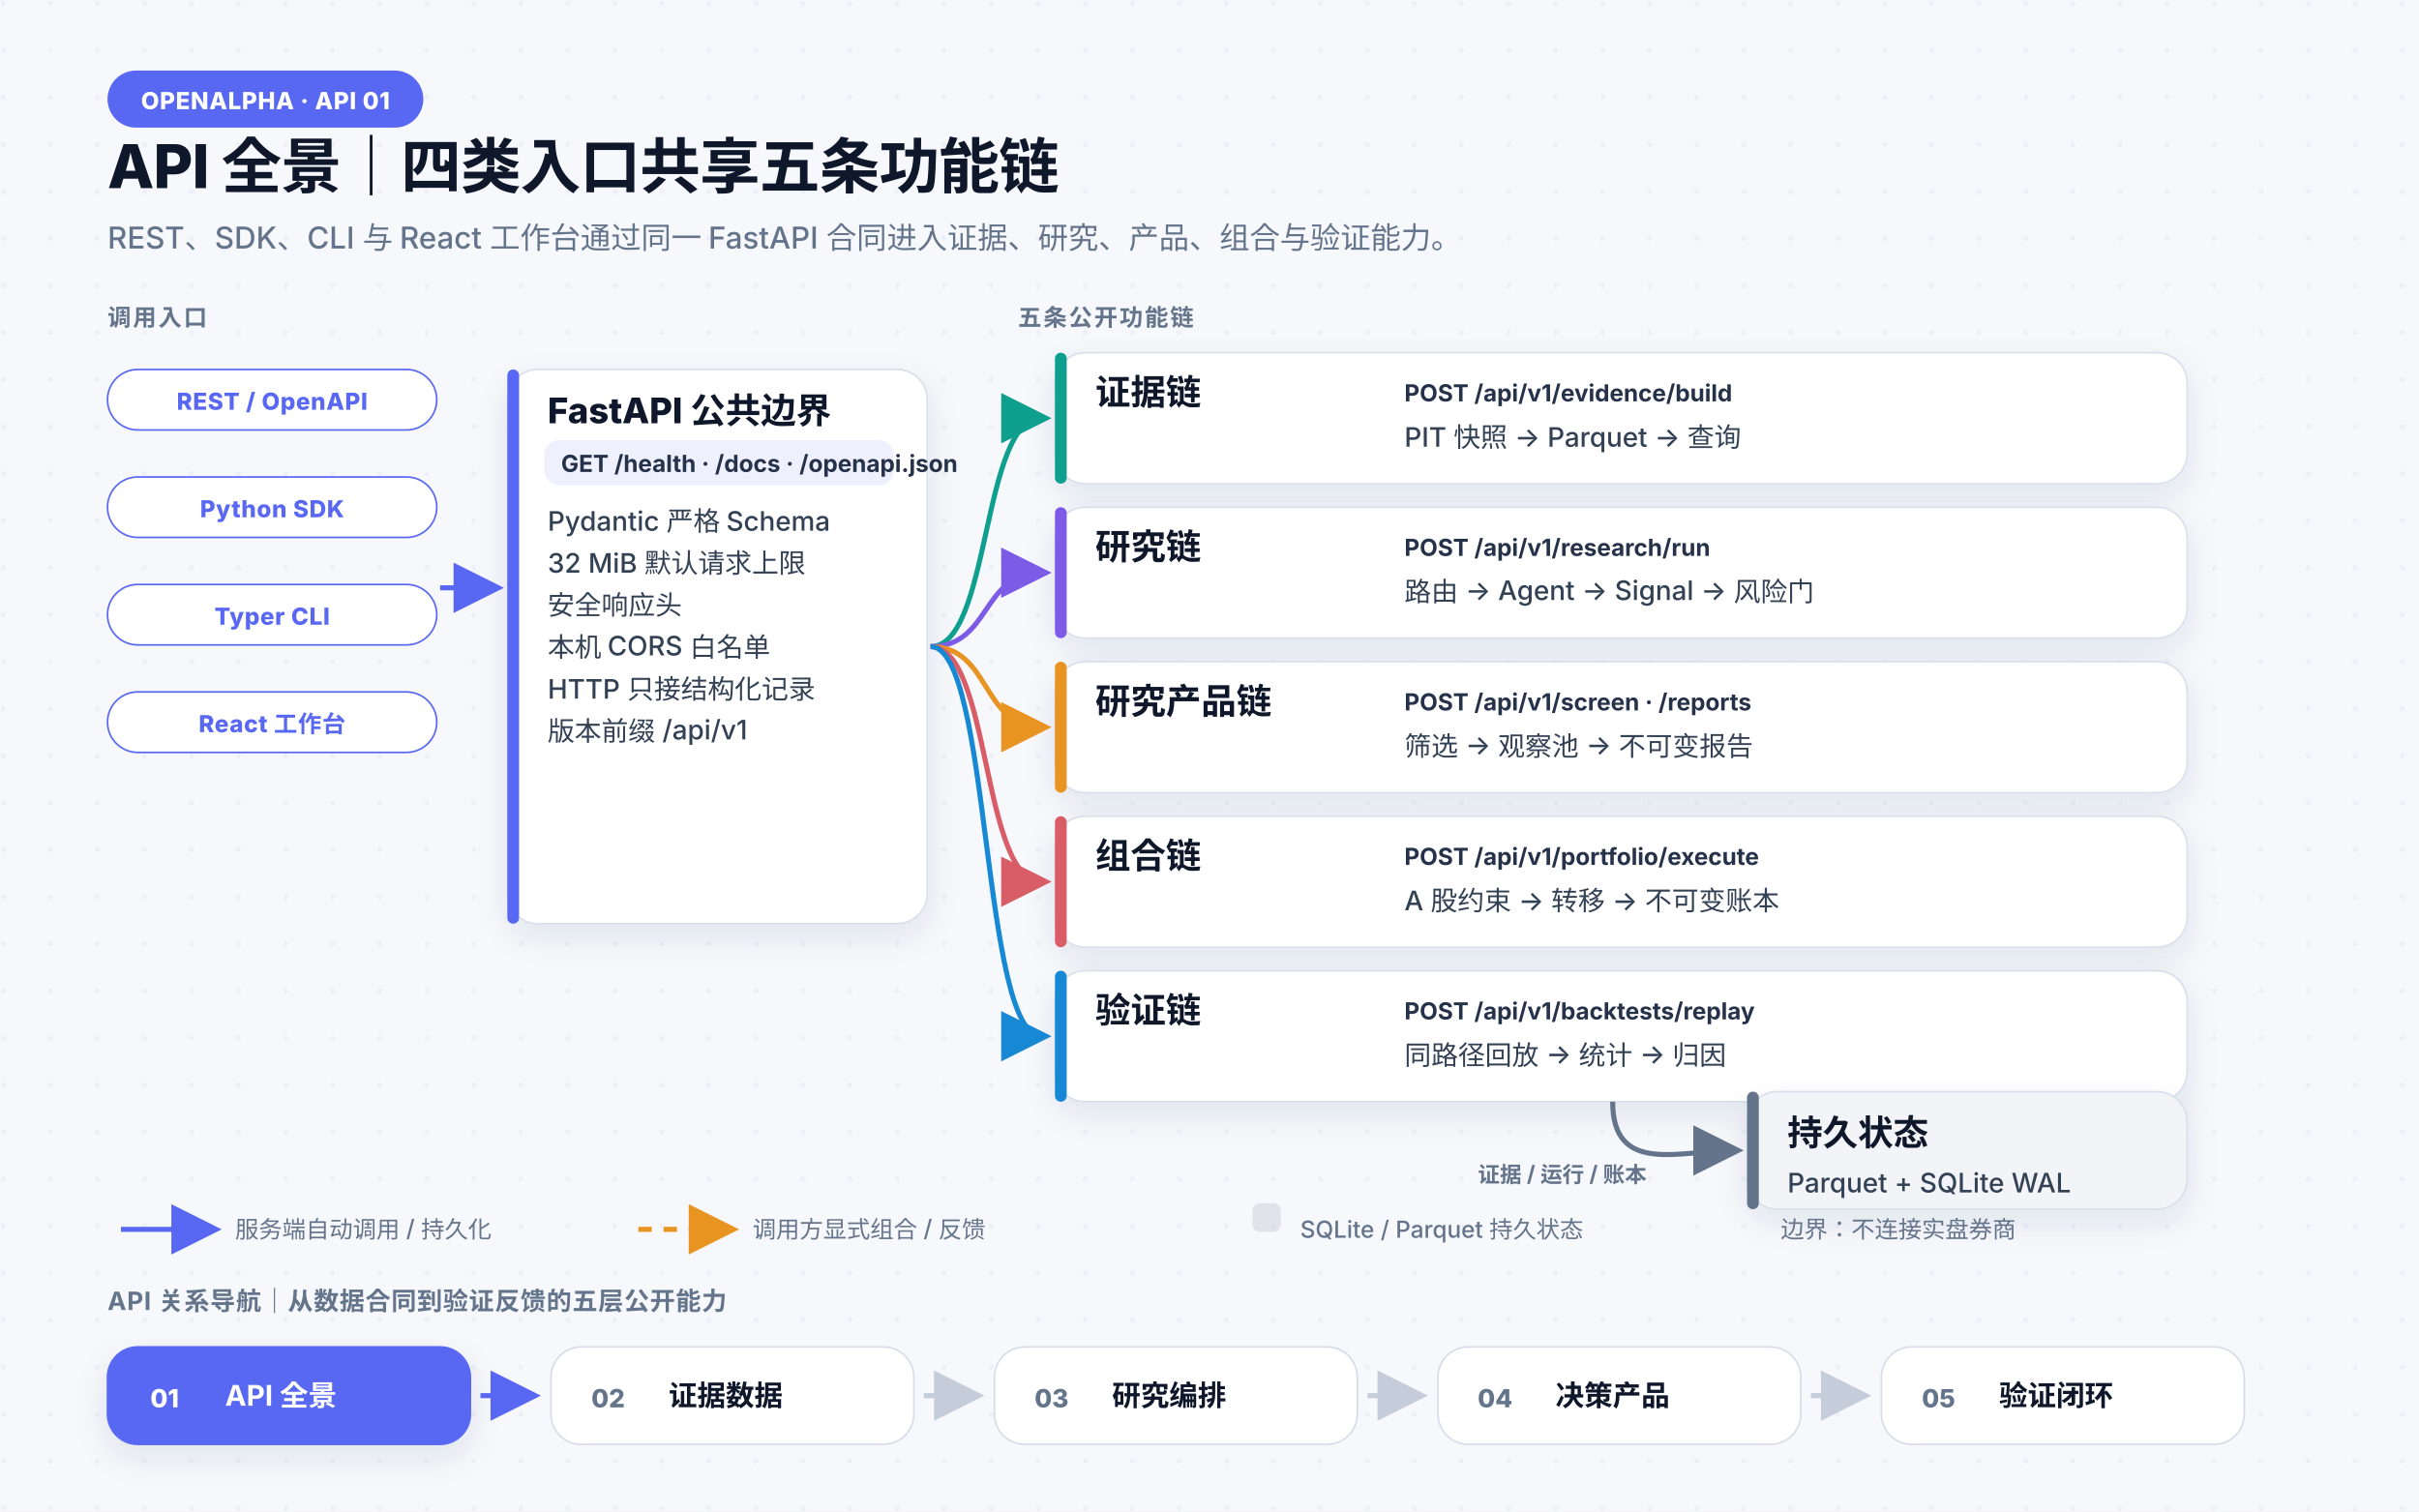
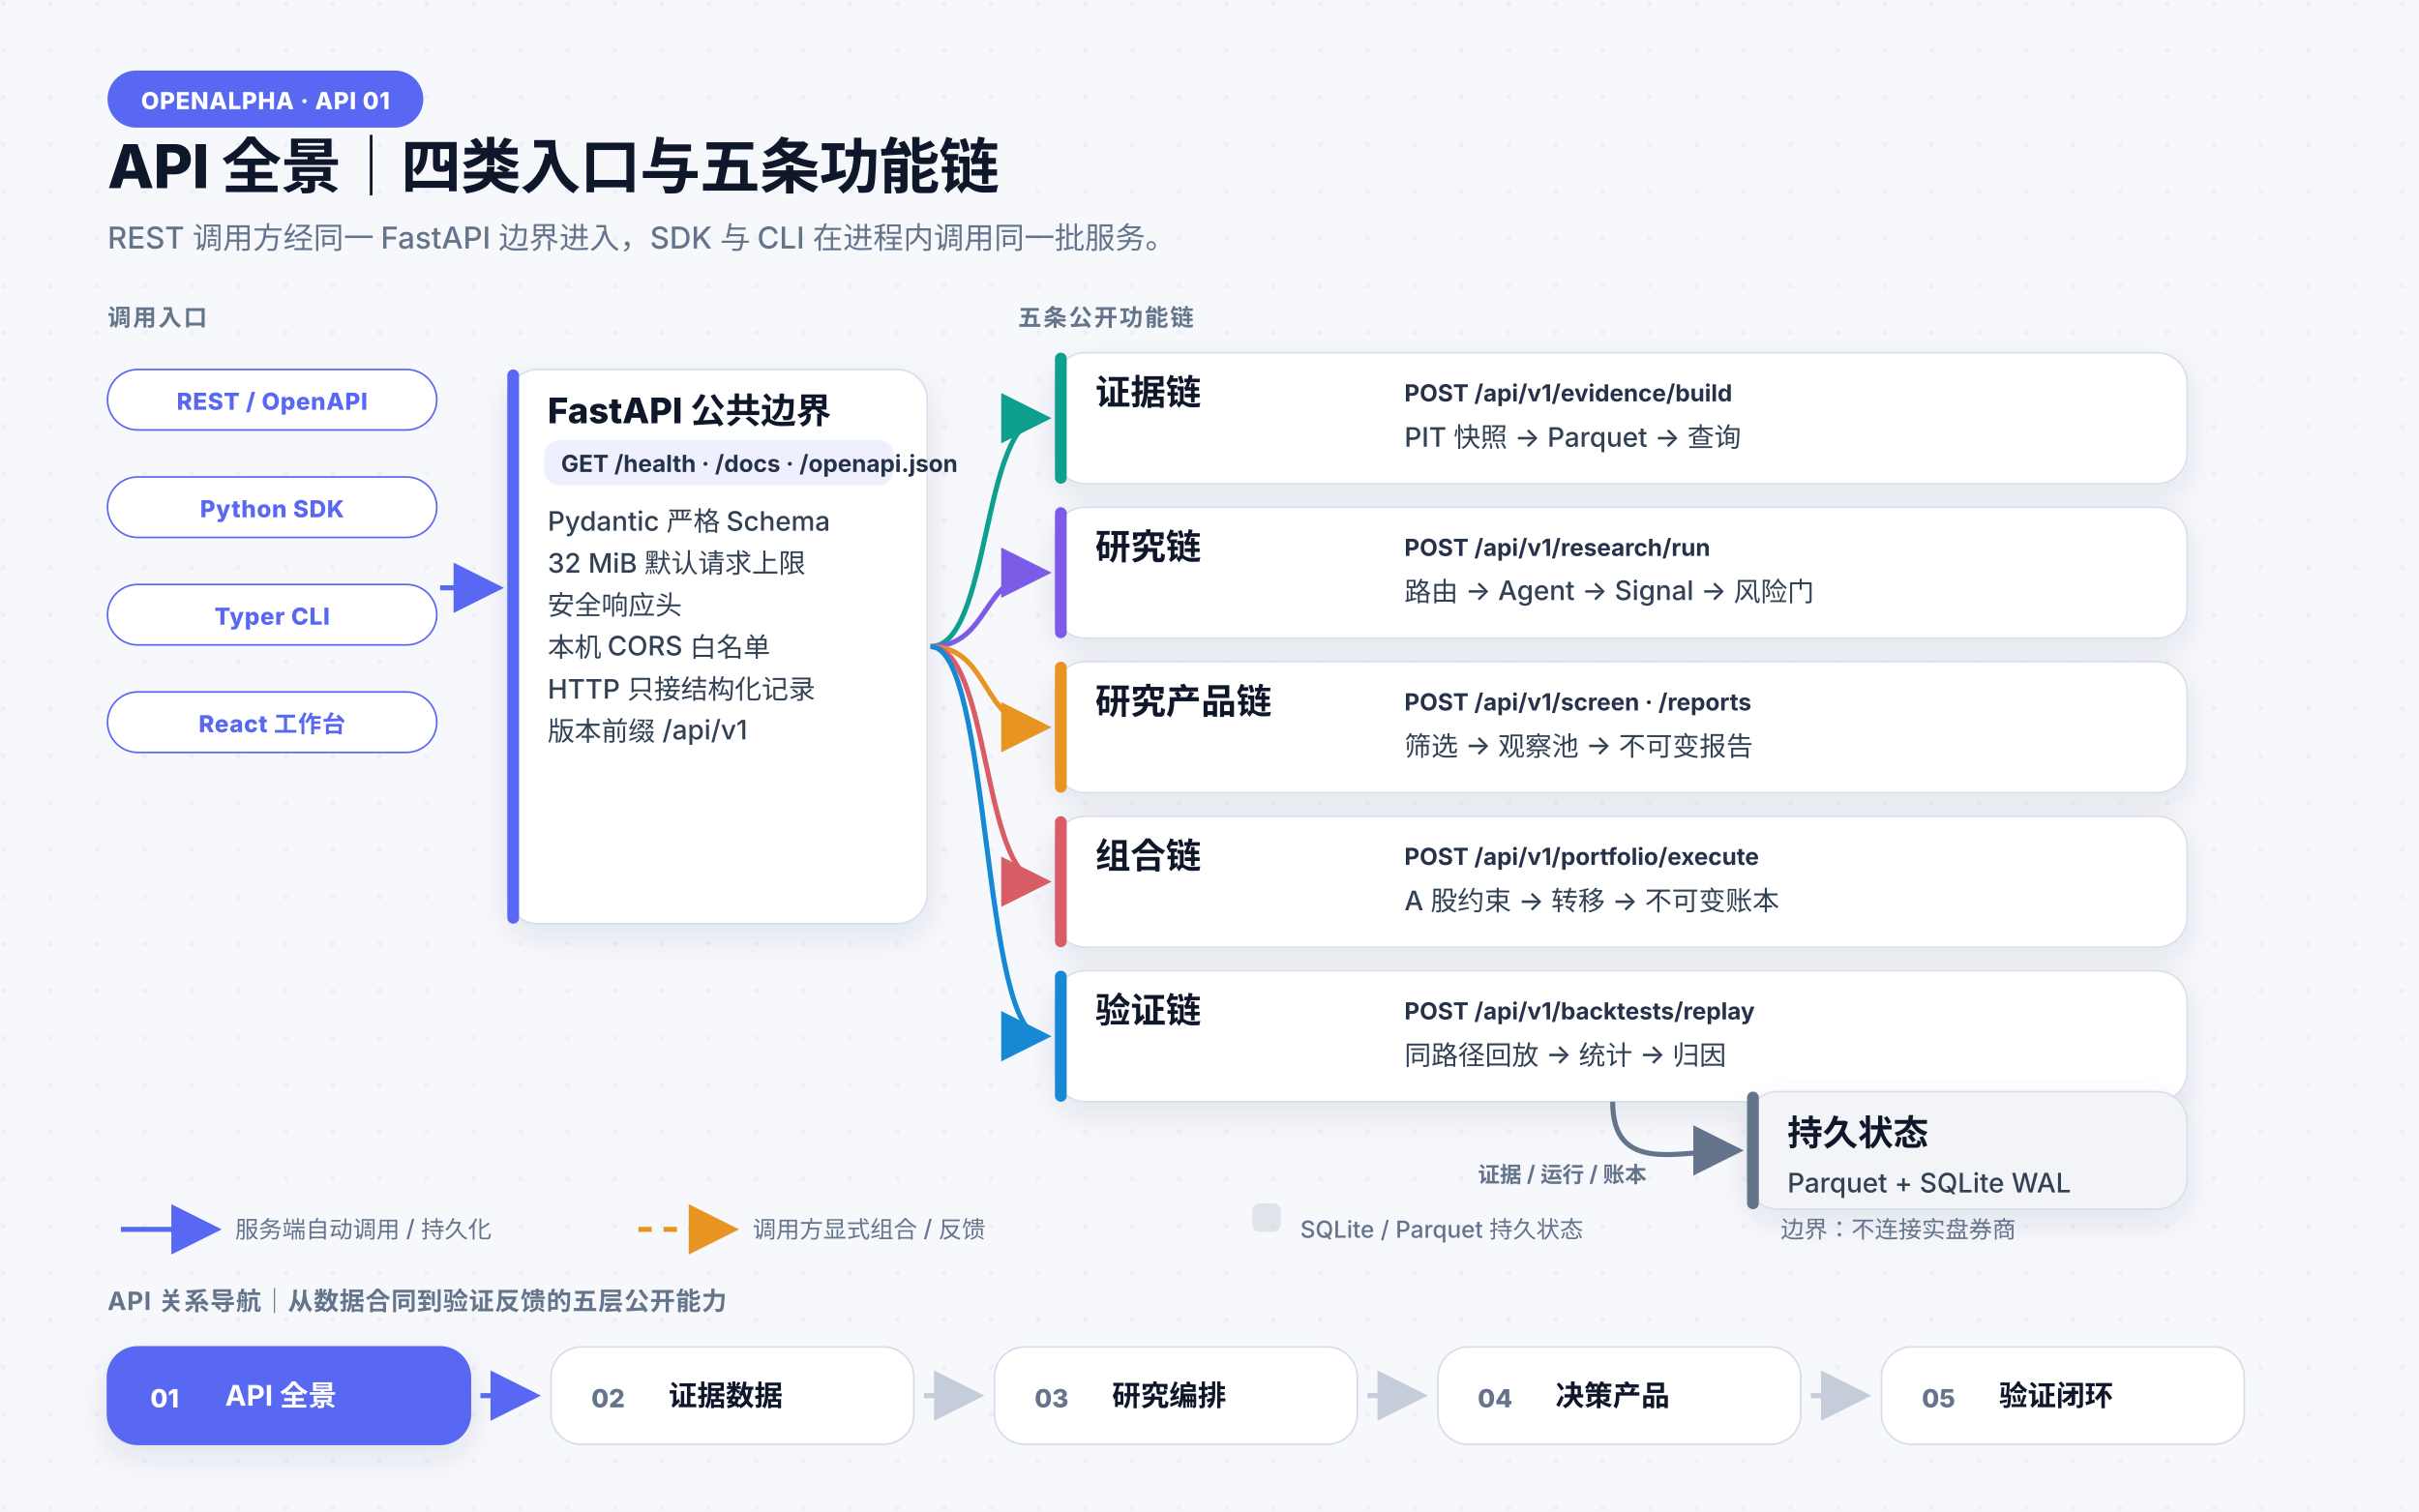
<svg xmlns="http://www.w3.org/2000/svg" width="1440" height="900" viewBox="0 0 1440 900" role="img" aria-labelledby="title desc">
  <defs>
    <filter id="shadow" x="-20%" y="-20%" width="140%" height="160%">
      <feDropShadow dx="0" dy="7" stdDeviation="9" flood-color="#27324A" flood-opacity=".10" />
    </filter>
    <marker id="arrow" markerWidth="10" markerHeight="10" refX="8" refY="5" orient="auto" markerUnits="strokeWidth">
      <path d="M0,0 L10,5 L0,10 z" fill="context-stroke" />
    </marker>
    <pattern id="dots" width="28" height="28" patternUnits="userSpaceOnUse">
      <circle cx="2" cy="2" r="1.5" fill="#D8DEEB" />
    </pattern>
    <style>
      text { font-family: Inter, "Noto Sans SC", "Microsoft YaHei", Arial, sans-serif; }
      .title { font-size: 36px; font-weight: 760; fill: #0F172A; letter-spacing: -.4px; }
      .subtitle { font-size: 18px; font-weight: 450; fill: #64748B; }
      .section { font-size: 14px; font-weight: 800; letter-spacing: 1.1px; }
      .cardTitle { font-size: 21px; font-weight: 760; fill: #0F172A; }
      .body { font-size: 16px; font-weight: 500; fill: #334155; }
      .small { font-size: 14px; font-weight: 520; fill: #64748B; }
      .endpoint { font-size: 14px; font-weight: 720; fill: #26324A; }
      .pill { font-size: 14px; font-weight: 780; letter-spacing: .35px; }
      .arrowLabel { font-size: 13px; font-weight: 700; fill: #64748B; }
      .navCaption { font-size: 15px; font-weight: 650; fill: #64748B; letter-spacing: .4px; }
      .navNumber { font-size: 15px; font-weight: 800; }
      .navLabel { font-size: 17px; font-weight: 720; }
    </style>
  </defs>
  <rect width="1440" height="900" fill="#F7F8FC" />
  <rect width="1440" height="900" fill="url(#dots)" opacity=".36" />
  <rect x="64" y="42" width="188" height="34" rx="17" fill="#5968F2" />
  <text x="158" y="65" class="pill" text-anchor="middle" fill="#FFFFFF">OPENALPHA · API 01</text>
-   <text x="64" y="112" class="title">API 全景｜四类入口共享五条功能链</text>
-   <text x="64" y="148" class="subtitle">REST、SDK、CLI 与 React 工作台通过同一 FastAPI 合同进入证据、研究、产品、组合与验证能力。</text>
+   <text x="64" y="112" class="title">API 全景｜四类入口与五条功能链</text>
+   <text x="64" y="148" class="subtitle">REST 调用方经同一 FastAPI 边界进入，SDK 与 CLI 在进程内调用同一批服务。</text>
  <text x="64" y="194" class="section" fill="#64748B">调用入口</text>
  <rect x="64" y="220" width="196" height="36" rx="18" fill="#FFFFFF" stroke="#5968F2" />
  <text x="162" y="244" class="pill" text-anchor="middle" fill="#5968F2">REST / OpenAPI</text>
  <rect x="64" y="284" width="196" height="36" rx="18" fill="#FFFFFF" stroke="#5968F2" />
  <text x="162" y="308" class="pill" text-anchor="middle" fill="#5968F2">Python SDK</text>
  <rect x="64" y="348" width="196" height="36" rx="18" fill="#FFFFFF" stroke="#5968F2" />
  <text x="162" y="372" class="pill" text-anchor="middle" fill="#5968F2">Typer CLI</text>
  <rect x="64" y="412" width="196" height="36" rx="18" fill="#FFFFFF" stroke="#5968F2" />
  <text x="162" y="436" class="pill" text-anchor="middle" fill="#5968F2">React 工作台</text>
  <rect x="302" y="220" width="250" height="330" rx="18" fill="#FFFFFF" stroke="#D9DFEA" filter="url(#shadow)" />
  <rect x="302" y="220" width="7" height="330" rx="3.5" fill="#5968F2" />
  <text x="326" y="252" class="cardTitle">FastAPI 公共边界</text>
  <rect x="324" y="262" width="208" height="27" rx="9" fill="#5968F2" opacity=".10" />
  <text x="334" y="281" class="endpoint">GET /health · /docs · /openapi.json</text>
  <text x="326" y="316" class="body">Pydantic 严格 Schema</text>
  <text x="326" y="341" class="body">32 MiB 默认请求上限</text>
  <text x="326" y="366" class="body">安全响应头</text>
  <text x="326" y="391" class="body">本机 CORS 白名单</text>
  <text x="326" y="416" class="body">HTTP 只接结构化记录</text>
  <text x="326" y="441" class="body">版本前缀 /api/v1</text>
  <path d="M 262 350 L 294 350" fill="none" stroke="#5968F2" stroke-width="3" marker-end="url(#arrow)" />
  <text x="606" y="194" class="section" fill="#64748B">五条公开功能链</text>
  <rect x="628" y="210" width="674" height="78" rx="18" fill="#FFFFFF" stroke="#D9DFEA" filter="url(#shadow)" />
  <rect x="628" y="210" width="7" height="78" rx="3.5" fill="#0F9F8F" />
  <text x="652" y="241" class="cardTitle">证据链</text>
  <text x="836" y="239" class="endpoint">POST /api/v1/evidence/build</text>
  <text x="836" y="266" class="body">PIT 快照 → Parquet → 查询</text>
  <path d="M 554 385 C 590 385, 584 249, 620 249" fill="none" stroke="#0F9F8F" stroke-width="3" marker-end="url(#arrow)" />
  <rect x="628" y="302" width="674" height="78" rx="18" fill="#FFFFFF" stroke="#D9DFEA" filter="url(#shadow)" />
  <rect x="628" y="302" width="7" height="78" rx="3.5" fill="#7C5CE7" />
  <text x="652" y="333" class="cardTitle">研究链</text>
  <text x="836" y="331" class="endpoint">POST /api/v1/research/run</text>
  <text x="836" y="358" class="body">路由 → Agent → Signal → 风险门</text>
  <path d="M 554 385 C 590 385, 584 341, 620 341" fill="none" stroke="#7C5CE7" stroke-width="3" marker-end="url(#arrow)" />
  <rect x="628" y="394" width="674" height="78" rx="18" fill="#FFFFFF" stroke="#D9DFEA" filter="url(#shadow)" />
  <rect x="628" y="394" width="7" height="78" rx="3.5" fill="#E89422" />
  <text x="652" y="425" class="cardTitle">研究产品链</text>
  <text x="836" y="423" class="endpoint">POST /api/v1/screen · /reports</text>
  <text x="836" y="450" class="body">筛选 → 观察池 → 不可变报告</text>
  <path d="M 554 385 C 590 385, 584 433, 620 433" fill="none" stroke="#E89422" stroke-width="3" marker-end="url(#arrow)" />
  <rect x="628" y="486" width="674" height="78" rx="18" fill="#FFFFFF" stroke="#D9DFEA" filter="url(#shadow)" />
  <rect x="628" y="486" width="7" height="78" rx="3.5" fill="#D95D67" />
  <text x="652" y="517" class="cardTitle">组合链</text>
  <text x="836" y="515" class="endpoint">POST /api/v1/portfolio/execute</text>
  <text x="836" y="542" class="body">A 股约束 → 转移 → 不可变账本</text>
  <path d="M 554 385 C 590 385, 584 525, 620 525" fill="none" stroke="#D95D67" stroke-width="3" marker-end="url(#arrow)" />
  <rect x="628" y="578" width="674" height="78" rx="18" fill="#FFFFFF" stroke="#D9DFEA" filter="url(#shadow)" />
  <rect x="628" y="578" width="7" height="78" rx="3.5" fill="#1688D4" />
  <text x="652" y="609" class="cardTitle">验证链</text>
  <text x="836" y="607" class="endpoint">POST /api/v1/backtests/replay</text>
  <text x="836" y="634" class="body">同路径回放 → 统计 → 归因</text>
  <path d="M 554 385 C 590 385, 584 617, 620 617" fill="none" stroke="#1688D4" stroke-width="3" marker-end="url(#arrow)" />
  <rect x="1040" y="650" width="262" height="70" rx="18" fill="#F2F4F8" stroke="#D9DFEA" filter="url(#shadow)" />
  <rect x="1040" y="650" width="7" height="70" rx="3.5" fill="#64748B" />
  <text x="1064" y="682" class="cardTitle">持久状态</text>
  <text x="1064" y="710" class="body">Parquet + SQLite WAL</text>
  <path d="M 960 656 C 960 700, 1000 685, 1032 685" fill="none" stroke="#64748B" stroke-width="3" marker-end="url(#arrow)" />
  <text x="930" y="704" class="arrowLabel" text-anchor="middle">证据 / 运行 / 账本</text>
  <path d="M 72 732 L 126 732" fill="none" stroke="#5968F2" stroke-width="3" marker-end="url(#arrow)" />
  <text x="140" y="737" class="small">服务端自动调用 / 持久化</text>
  <path d="M 380 732 L 434 732" fill="none" stroke="#E89422" stroke-width="3" stroke-dasharray="8 7" marker-end="url(#arrow)" />
  <text x="448" y="737" class="small">调用方显式组合 / 反馈</text>
  <rect x="746" y="717" width="16" height="16" rx="4" fill="#64748B" opacity=".16" stroke="#64748B" />
  <text x="774" y="737" class="small">SQLite / Parquet 持久状态</text>
  <text x="1060" y="737" class="small">边界：不连接实盘券商</text>
  <text x="64" y="780" class="navCaption">API 关系导航｜从数据合同到验证反馈的五层公开能力</text>
  <rect x="64" y="802" width="216" height="58" rx="18" fill="#5968F2" stroke="#5968F2" filter="url(#shadow)" />
  <text x="98" y="838" class="navNumber" text-anchor="middle" fill="#FFFFFF">01</text>
  <text x="134" y="837" class="navLabel" fill="#FFFFFF">API 全景</text>
  <path d="M 286 831 L 316 831" fill="none" stroke="#5968F2" stroke-width="3" marker-end="url(#arrow)" />
  <rect x="328" y="802" width="216" height="58" rx="18" fill="#FFFFFF" stroke="#D7DDE8" />
  <text x="362" y="838" class="navNumber" text-anchor="middle" fill="#64748B">02</text>
  <text x="398" y="837" class="navLabel" fill="#0F172A">证据数据</text>
  <path d="M 550 831 L 580 831" fill="none" stroke="#C5CDDA" stroke-width="3" marker-end="url(#arrow)" />
  <rect x="592" y="802" width="216" height="58" rx="18" fill="#FFFFFF" stroke="#D7DDE8" />
  <text x="626" y="838" class="navNumber" text-anchor="middle" fill="#64748B">03</text>
  <text x="662" y="837" class="navLabel" fill="#0F172A">研究编排</text>
  <path d="M 814 831 L 844 831" fill="none" stroke="#C5CDDA" stroke-width="3" marker-end="url(#arrow)" />
  <rect x="856" y="802" width="216" height="58" rx="18" fill="#FFFFFF" stroke="#D7DDE8" />
  <text x="890" y="838" class="navNumber" text-anchor="middle" fill="#64748B">04</text>
  <text x="926" y="837" class="navLabel" fill="#0F172A">决策产品</text>
  <path d="M 1078 831 L 1108 831" fill="none" stroke="#C5CDDA" stroke-width="3" marker-end="url(#arrow)" />
  <rect x="1120" y="802" width="216" height="58" rx="18" fill="#FFFFFF" stroke="#D7DDE8" />
  <text x="1154" y="838" class="navNumber" text-anchor="middle" fill="#64748B">05</text>
  <text x="1190" y="837" class="navLabel" fill="#0F172A">验证闭环</text>
</svg>
